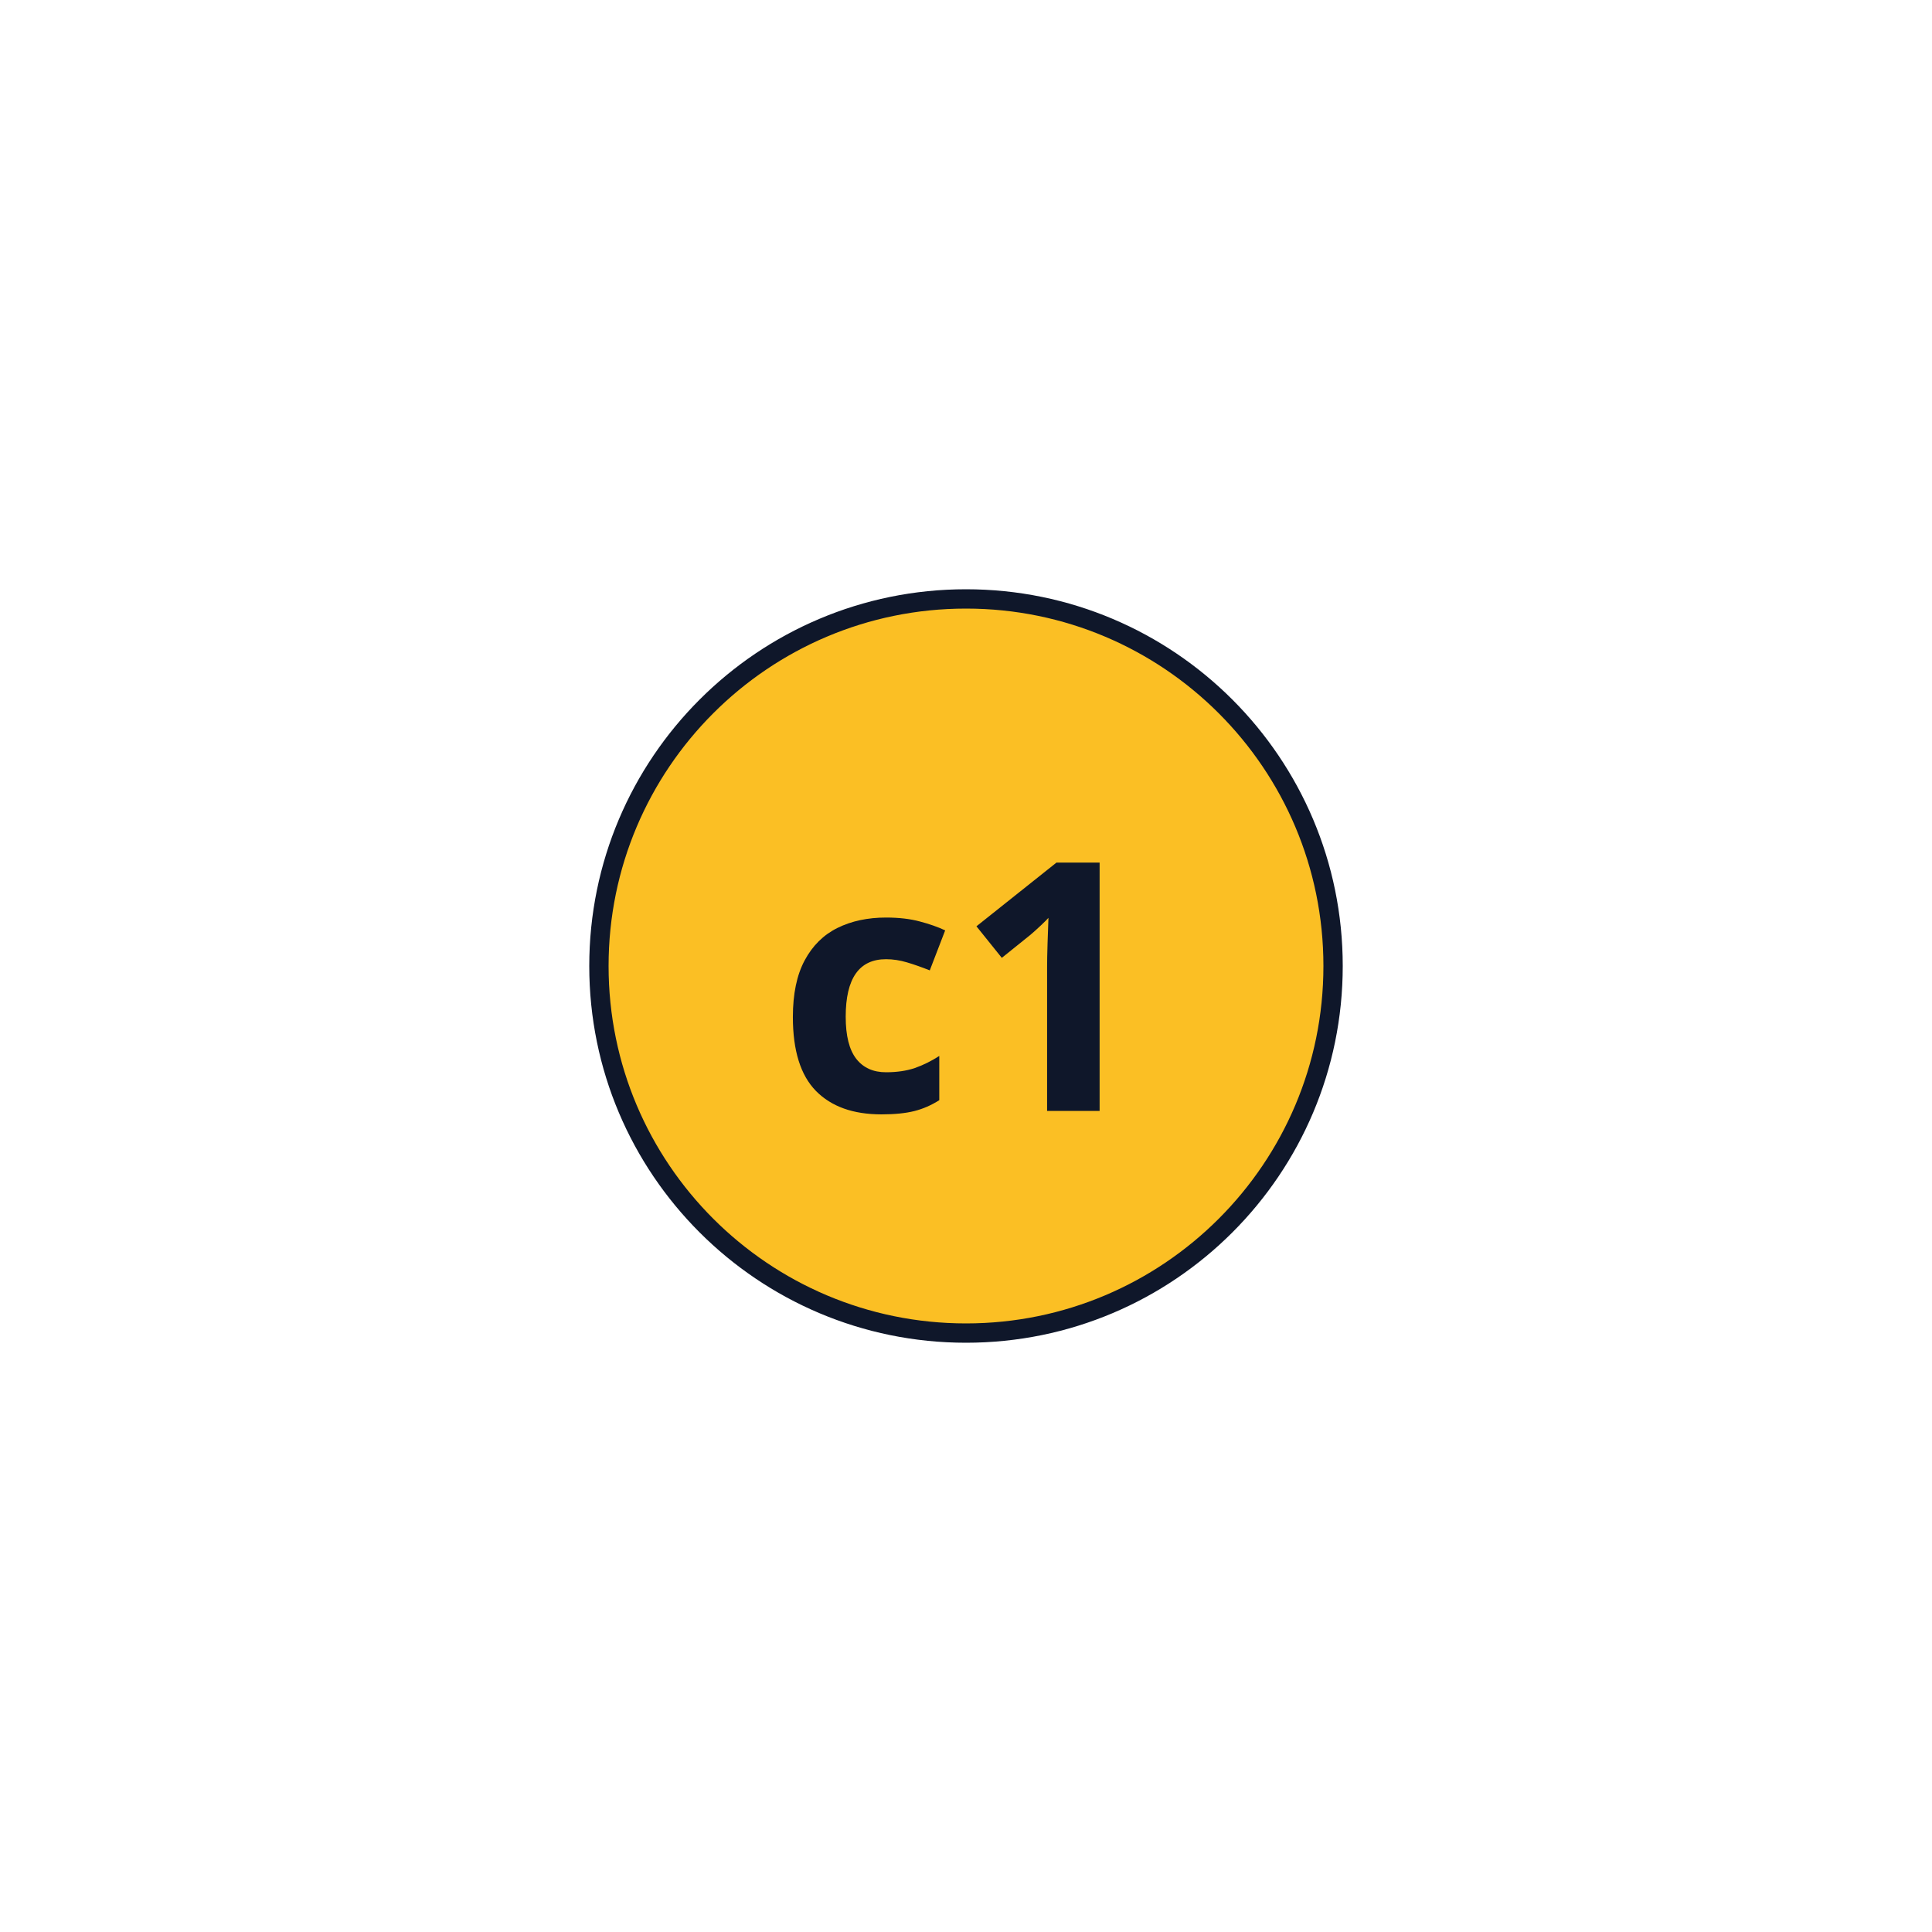
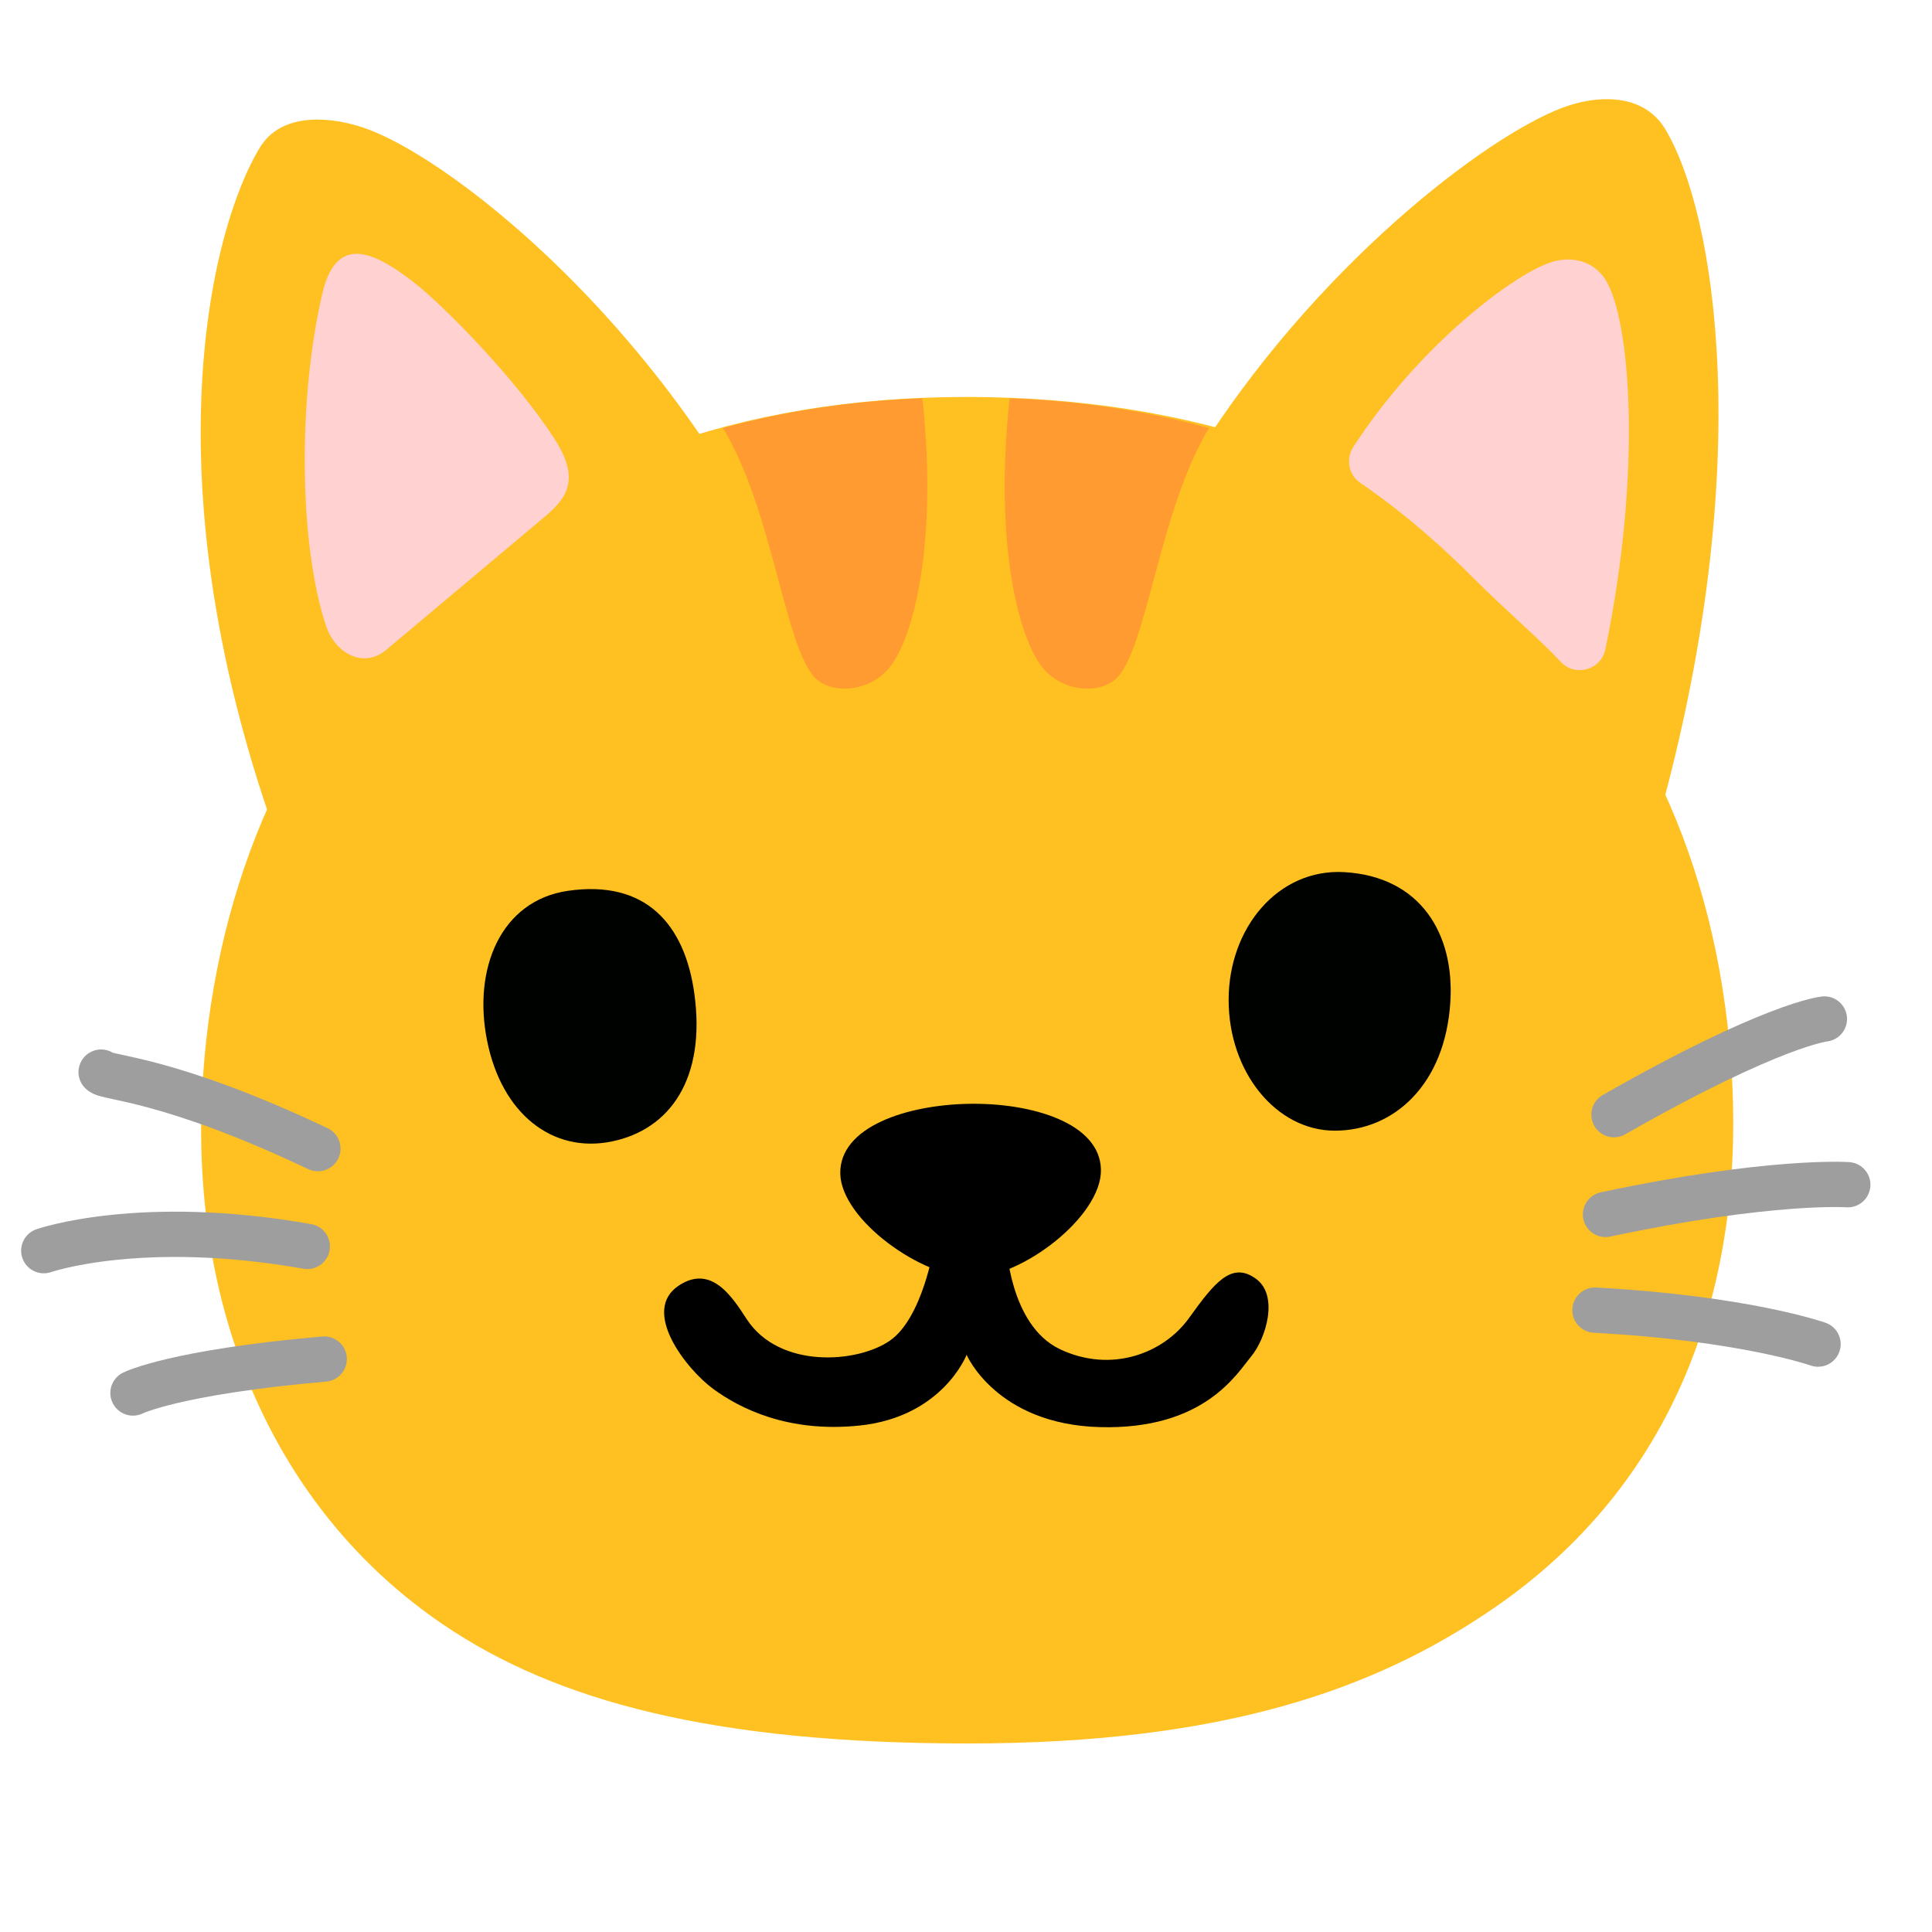
- <svg xmlns="http://www.w3.org/2000/svg" viewBox="0 0 200 200" role="img" aria-label="cat stage 1">
-   <circle cx="100" cy="100" r="38" fill="#fbbf24" stroke="#0f172a" stroke-width="2" />
-   <text x="100" y="115" font-size="36" font-family="system-ui, sans-serif" font-weight="700" text-anchor="middle" fill="#0f172a">c1</text>
+ <svg xmlns="http://www.w3.org/2000/svg" version="1.1" id="Layer_2" x="0px" y="0px" viewBox="0 0 128 128" style="enable-background:new 0 0 128 128;" xml:space="preserve">
+   <path style="fill:#FFC022;" d="M114.67,70.19C112.71,44.22,94.44,26.3,64,26.3S15.25,45.33,13.45,71.31  c-1.05,15.14,4.58,28.63,15.91,36.32c7.46,5.07,17.88,7.88,34.77,7.88c17.18,0,27.03-3.71,34.49-8.73  C111.05,98.43,115.8,85.11,114.67,70.19z" />
+   <g>
+     <g>
+       <g>
+         <path style="fill:#FFC022;" d="M53.72,42.6C46.3,23.4,30.1,10.34,23.87,8.39c-2.35-0.74-5.3-0.81-6.63,1.35     c-3.36,5.45-7.66,22.95,1.85,47.78L53.72,42.6z" />
+       </g>
+       <path style="fill:#FFD1D1;" d="M36.12,34.21c1.54-1.29,2.29-2.55,0.6-5.16c-2.62-4.05-7.33-8.78-9.16-10.23    c-3-2.38-5.32-3.18-6.21,0.65c-1.65,7.08-1.52,16.69,0.25,21.99c0.62,1.87,2.54,2.86,4.02,1.57L36.12,34.21z" />
+     </g>
+   </g>
+   <path style="fill:#FF9B31;" d="M54.12,45.02c1.13,0.96,3.42,0.82,4.75-0.72c1.61-1.87,3.29-8.17,2.24-17.91  c-4.67,0.17-9.09,0.84-13.21,1.97C51.23,33.82,52.03,43.24,54.12,45.02z" />
+   <path style="fill:#FF9B31;" d="M73.88,45.02c-1.13,0.96-3.42,0.82-4.75-0.72c-1.61-1.87-3.29-8.17-2.24-17.91  c4.67,0.17,9.09,0.84,13.21,1.97C76.77,33.82,75.97,43.24,73.88,45.02z" />
+   <g>
+     <path style="fill:#FFC022;" d="M79.9,29.22c8.08-12.41,19.38-20.75,24.07-22.24c2.32-0.74,5.02-0.62,6.34,1.55   c3.32,5.45,6.13,22.24-0.42,45.75L85.96,42.74L79.9,29.22z" />
+   </g>
+   <g>
+     <path style="fill:#FFD1D1;" d="M97.55,38.23c2.43,2.43,4.41,4.06,5.84,5.61c0.95,1.03,2.69,0.56,2.97-0.82   c2.45-11.8,1.67-21.86,0-24.5c-0.8-1.26-2.29-1.59-3.65-1.13c-2.44,0.81-8.66,5.45-13.05,12.22c-0.51,0.79-0.32,1.85,0.46,2.38   C91.7,33.06,94.46,35.13,97.55,38.23z" />
+   </g>
+   <path d="M55.67,77.75c-0.05-3.08,4.37-4.55,8.54-4.62c4.18-0.07,8.68,1.29,8.73,4.37c0.05,3.08-5.22,7.13-8.54,7.13  C61.09,84.63,55.73,80.82,55.67,77.75z" />
+   <g>
+     <g>
+       <path style="fill:none;stroke:#9E9E9E;stroke-width:3;stroke-linecap:round;stroke-miterlimit:10;" d="M6.7,71.03    c0.34,0.41,4.41,0.35,14.36,5.07" />
+       <path style="fill:none;stroke:#9E9E9E;stroke-width:3;stroke-linecap:round;stroke-miterlimit:10;" d="M2.9,82.86    c0,0,6.42-2.24,17.46-0.28" />
+       <path style="fill:none;stroke:#9E9E9E;stroke-width:3;stroke-linecap:round;stroke-miterlimit:10;" d="M8.81,92.29    c0,0,2.74-1.38,12.67-2.25" />
+     </g>
+     <g>
+       <path style="fill:none;stroke:#9E9E9E;stroke-width:3;stroke-linecap:round;stroke-miterlimit:10;" d="M120.87,67.51    c0,0-3.41,0.33-13.94,6.34" />
+       <path style="fill:none;stroke:#9E9E9E;stroke-width:3;stroke-linecap:round;stroke-miterlimit:10;" d="M122.42,78.49    c0,0-5.09-0.36-16.05,1.97" />
+       <path style="fill:none;stroke:#9E9E9E;stroke-width:3;stroke-linecap:round;stroke-miterlimit:10;" d="M120.45,89.05    c0,0-4.83-1.71-14.78-2.25" />
+     </g>
+   </g>
+   <path style="fill:#000200;" d="M96.09,66.37c-0.34,5.51-3.76,8.54-7.65,8.54s-7.04-3.88-7.04-8.66c0-4.78,3.28-8.71,7.65-8.47  C94.12,58.07,96.37,61.87,96.09,66.37z" />
+   <path style="fill:#000200;" d="M46,65.81c0.78,5.61-1.58,9.03-5.49,9.82c-3.91,0.79-7.26-1.84-8.23-6.64  c-0.98-4.81,0.9-9.32,5.34-9.97C42.77,58.27,45.36,61.22,46,65.81z" />
+   <path d="M44.99,85.16c-2.57,1.67,0.47,5.54,2.25,6.85c1.78,1.31,4.98,2.92,9.67,2.44c5.54-0.56,7.13-4.69,7.13-4.69  s1.97,4.6,8.82,4.79c6.95,0.19,9.1-3.57,10.04-4.69c0.94-1.13,1.88-4.04,0.28-5.16c-1.6-1.13-2.72,0.28-4.41,2.63  c-1.69,2.35-5.16,3.66-8.54,2.06s-3.57-7.04-3.57-7.04l-4.79,0.28c0,0-0.75,4.69-2.91,6.19c-2.16,1.5-7.32,1.88-9.48-1.41  C48.53,85.95,47.15,83.75,44.99,85.16z" />
</svg>
